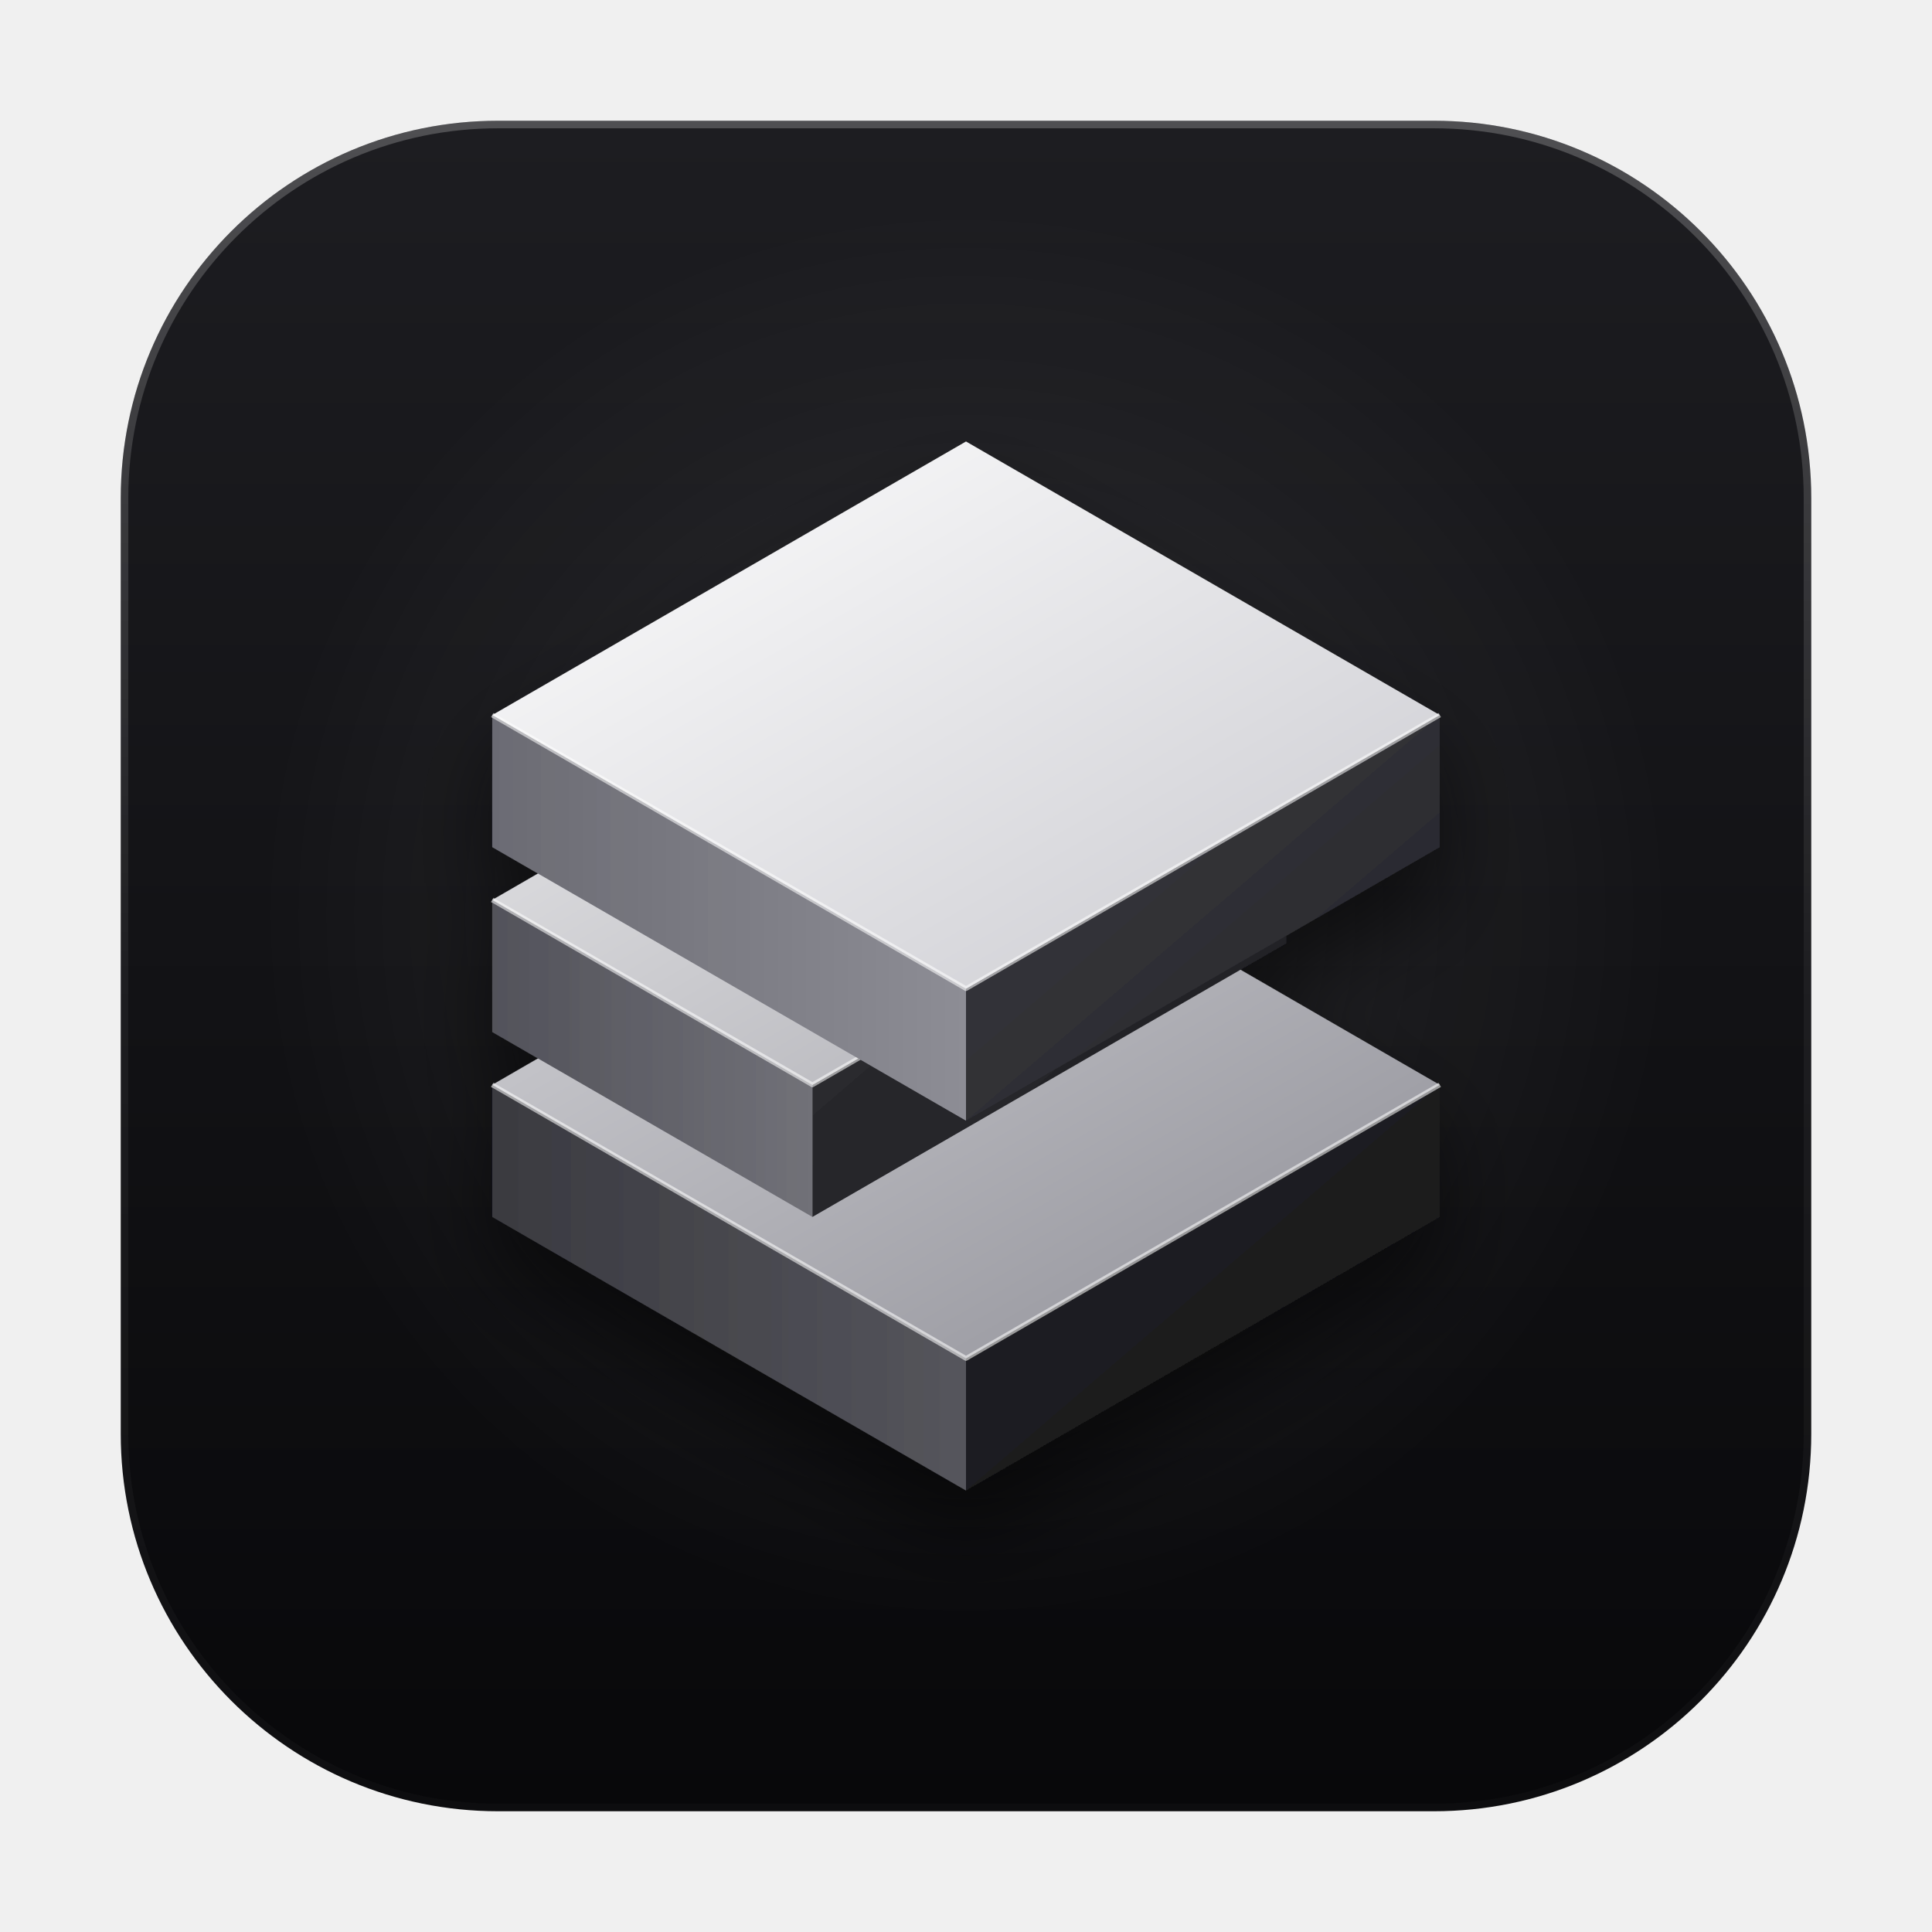
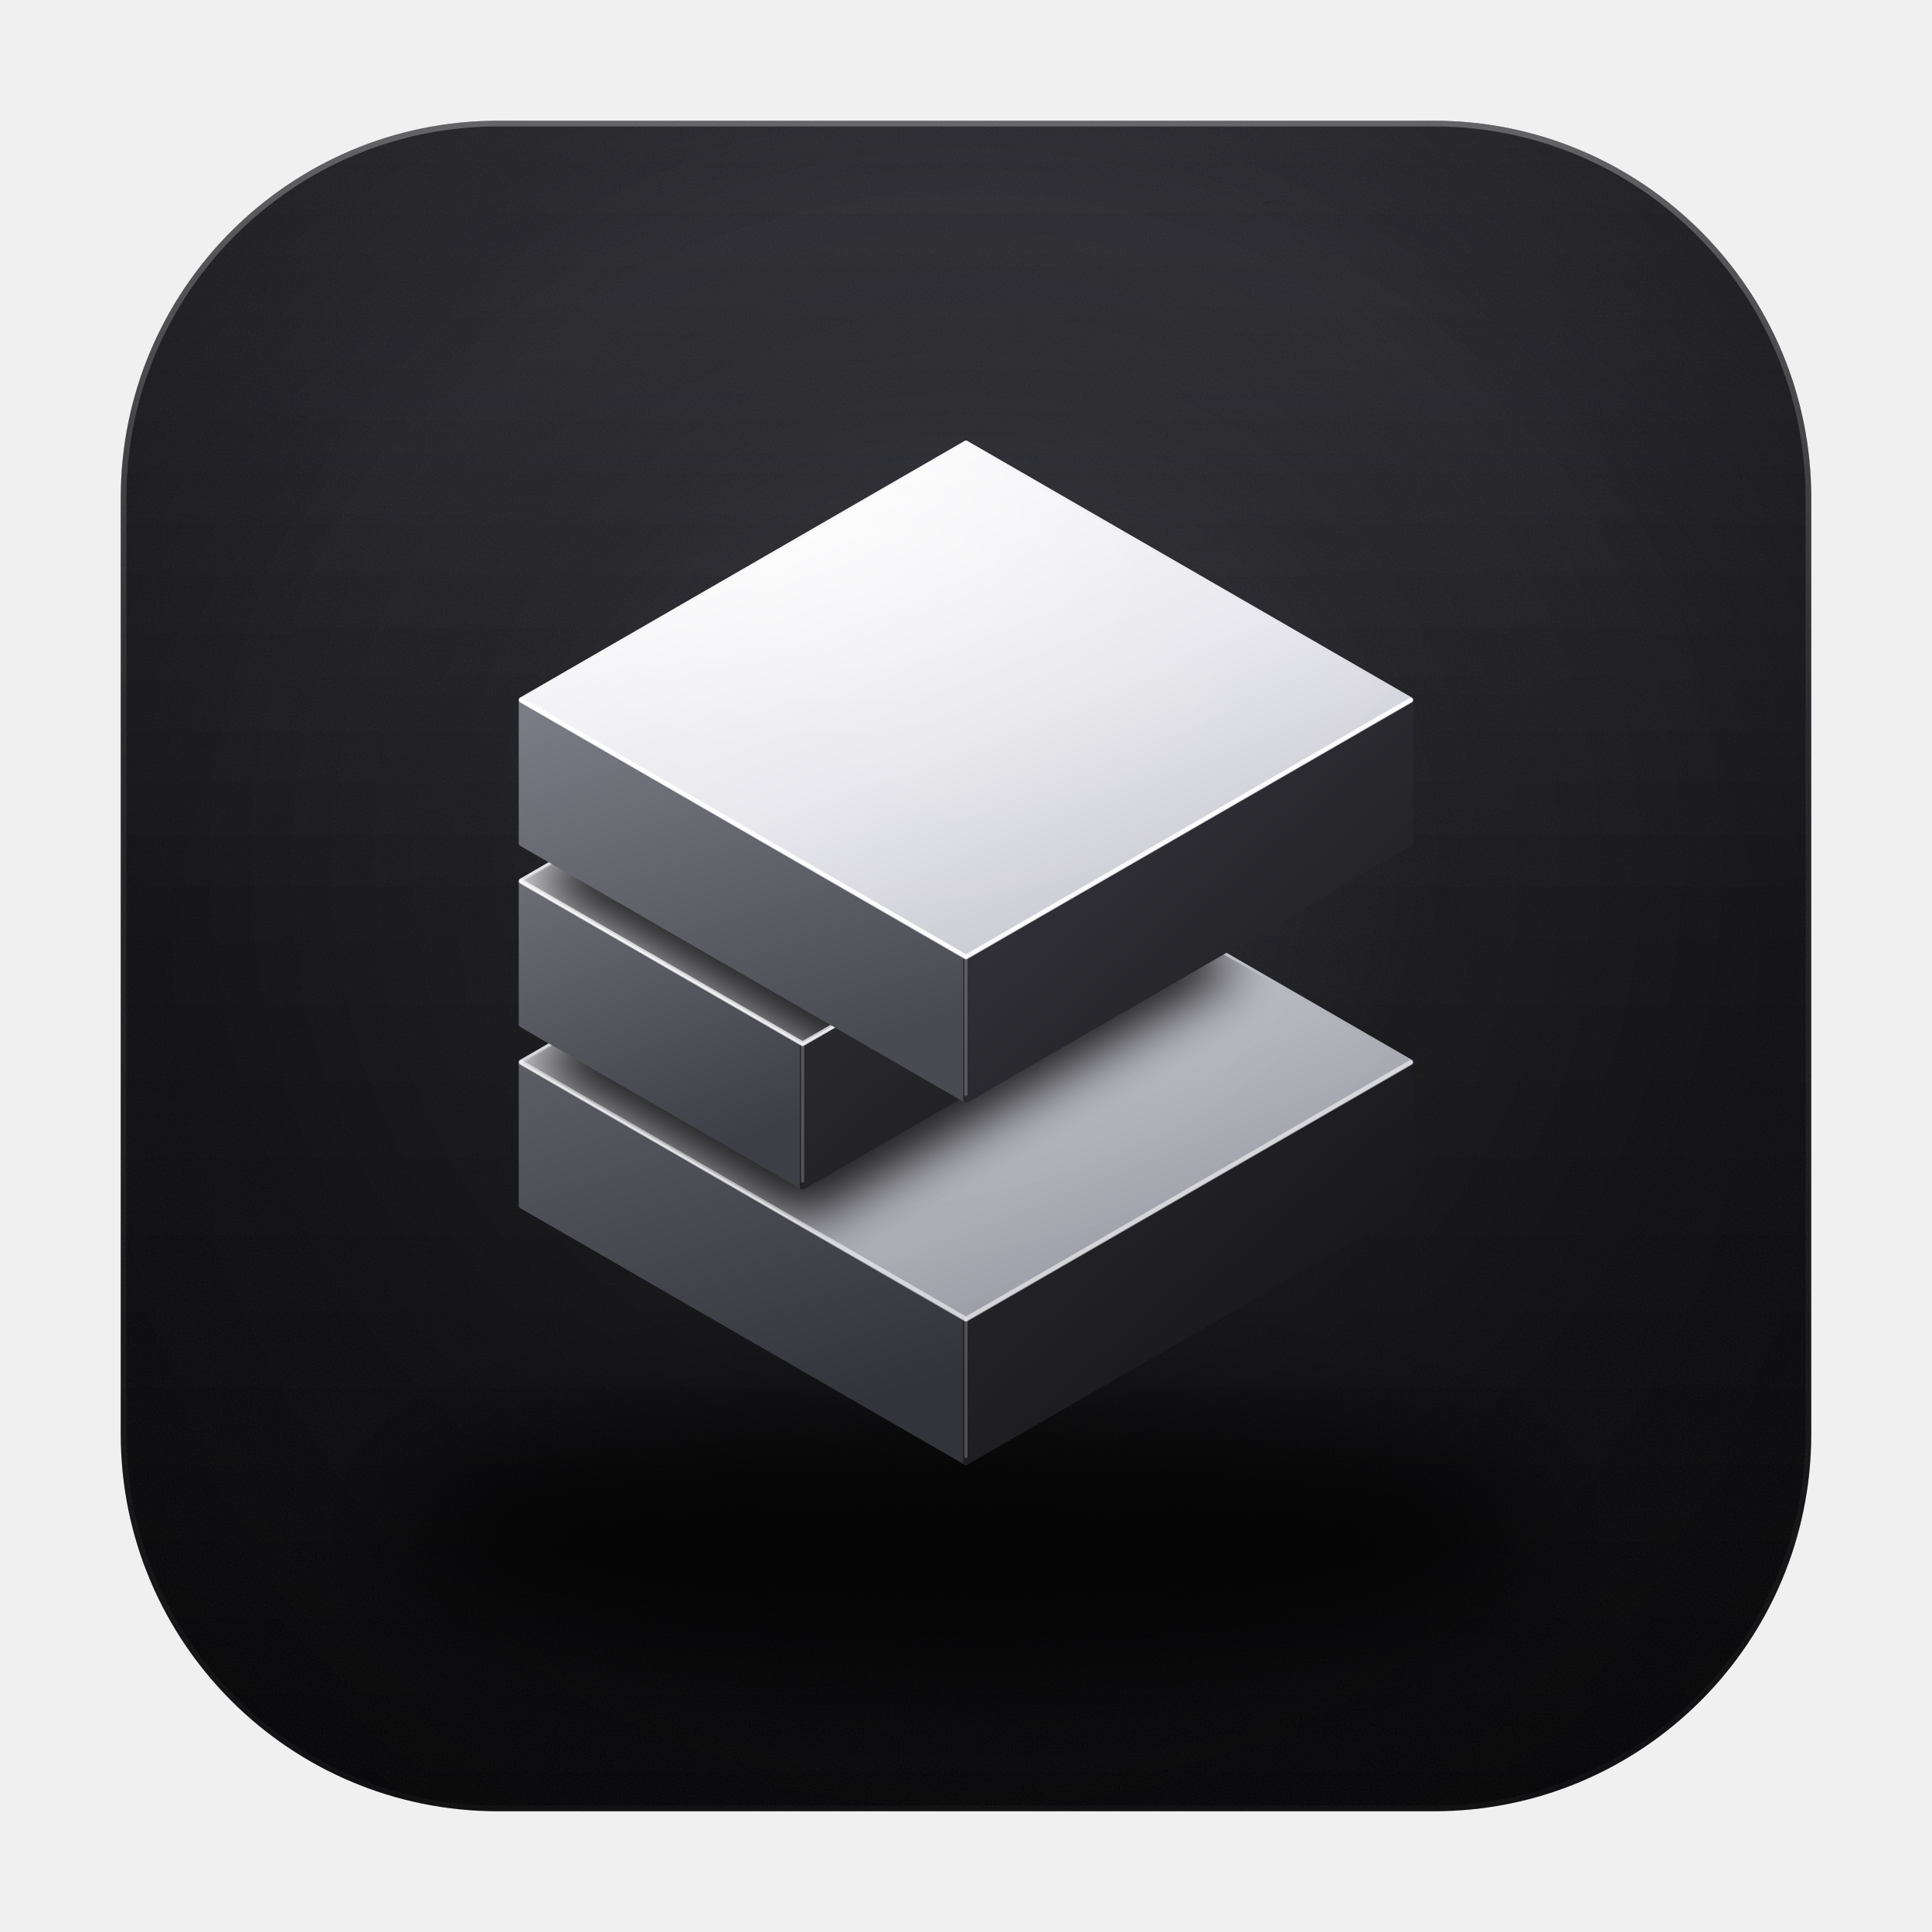
<svg xmlns="http://www.w3.org/2000/svg" width="1024" height="1024" viewBox="0 0 1024 1024">
  <defs>
    <linearGradient id="bg" x1="0" y1="0" x2="0" y2="1">
-       <stop offset="0" stop-color="#1d1d21" />
-       <stop offset="1" stop-color="#08080a" />
+       <stop offset="0" stop-color="#202026" />
+       <stop offset="0.5" stop-color="#121216" />
+       <stop offset="1" stop-color="#070709" />
    </linearGradient>
-     <radialGradient id="halo" cx="0.5" cy="0.47" r="0.42">
-       <stop offset="0" stop-color="#ffffff" stop-opacity="0.10" />
+     <radialGradient id="halo" cx="0.5" cy="0.44" r="0.46">
+       <stop offset="0" stop-color="#c9d2ff" stop-opacity="0.13" />
+       <stop offset="0.6" stop-color="#ffffff" stop-opacity="0.03" />
      <stop offset="1" stop-color="#ffffff" stop-opacity="0" />
    </radialGradient>
+     <radialGradient id="vig" cx="0.5" cy="0.5" r="0.75">
+       <stop offset="0.6" stop-color="#000" stop-opacity="0" />
+       <stop offset="1" stop-color="#000" stop-opacity="0.45" />
+     </radialGradient>
    <linearGradient id="rim" x1="0" y1="0" x2="0" y2="1">
-       <stop offset="0" stop-color="#ffffff" stop-opacity="0.22" />
-       <stop offset="0.5" stop-color="#ffffff" stop-opacity="0.05" />
-       <stop offset="1" stop-color="#ffffff" stop-opacity="0.02" />
+       <stop offset="0" stop-color="#ffffff" stop-opacity="0.28" />
+       <stop offset="0.35" stop-color="#ffffff" stop-opacity="0.07" />
+       <stop offset="1" stop-color="#ffffff" stop-opacity="0.03" />
    </linearGradient>
-     <filter id="shadow" x="-30%" y="-30%" width="160%" height="160%">
-       <feGaussianBlur in="SourceAlpha" stdDeviation="22" />
-       <feOffset dy="26" />
+     <linearGradient id="gloss" x1="0" y1="0" x2="0" y2="1">
+       <stop offset="0" stop-color="#ffffff" stop-opacity="0.06" />
+       <stop offset="1" stop-color="#ffffff" stop-opacity="0" />
+     </linearGradient>
+     <radialGradient id="sheen" cx="0.3" cy="0.15" r="0.9">
+       <stop offset="0" stop-color="#ffffff" stop-opacity="0.9" />
+       <stop offset="0.5" stop-color="#ffffff" stop-opacity="0.15" />
+       <stop offset="1" stop-color="#ffffff" stop-opacity="0" />
+     </radialGradient>
+     <filter id="ao" x="-20%" y="-20%" width="140%" height="140%">
+       <feGaussianBlur stdDeviation="14" />
+     </filter>
+     <filter id="drop" x="-40%" y="-40%" width="180%" height="180%">
+       <feGaussianBlur stdDeviation="30" />
+     </filter>
+     <filter id="grain" x="0" y="0" width="100%" height="100%">
+       <feTurbulence type="fractalNoise" baseFrequency="0.9" numOctaves="2" seed="7" stitchTiles="stitch" />
+       <feColorMatrix type="saturate" values="0" />
      <feComponentTransfer>
-         <feFuncA type="linear" slope="0.55" />
+         <feFuncA type="linear" slope="0.05" />
      </feComponentTransfer>
-       <feMerge>
-         <feMergeNode />
-         <feMergeNode in="SourceGraphic" />
-       </feMerge>
    </filter>
-     <linearGradient id="top0" x1="0" y1="0" x2="1" y2="1">
-       <stop offset="0" stop-color="#d4d4d8" />
-       <stop offset="1" stop-color="#8e8e96" />
+     <clipPath id="sq">
+       <rect x="64" y="64" width="896" height="896" rx="200" />
+     </clipPath>
+     <linearGradient id="t0" x1="0.15" y1="0" x2="0.85" y2="1">
+       <stop offset="0" stop-color="#e4e4ea" />
+       <stop offset="0.55" stop-color="#b9b9c2" />
+       <stop offset="1" stop-color="#8f8f99" />
    </linearGradient>
-     <linearGradient id="left0" x1="0" y1="0" x2="1" y2="0">
-       <stop offset="0" stop-color="#3a3a40" />
-       <stop offset="1" stop-color="#55555c" />
+     <linearGradient id="l0" x1="0" y1="0" x2="0.35" y2="1">
+       <stop offset="0" stop-color="#5d5d66" />
+       <stop offset="1" stop-color="#33333a" />
    </linearGradient>
-     <linearGradient id="right0" x1="0" y1="0" x2="1" y2="1">
-       <stop offset="0" stop-color="#232327" />
+     <linearGradient id="r0" x1="0" y1="0" x2="1" y2="1">
+       <stop offset="0" stop-color="#2a2a30" />
+       <stop offset="1" stop-color="#111114" />
+     </linearGradient>
+     <clipPath id="ct0">
+       <polygon points="512.00,427.00 747.56,563.00 512.00,699.00 276.44,563.00" />
+     </clipPath>
+     <linearGradient id="t1" x1="0.15" y1="0" x2="0.85" y2="1">
+       <stop offset="0" stop-color="#f2f2f4" />
+       <stop offset="0.55" stop-color="#d0d0d7" />
+       <stop offset="1" stop-color="#a6a6b0" />
+     </linearGradient>
+     <linearGradient id="l1" x1="0" y1="0" x2="0.35" y2="1">
+       <stop offset="0" stop-color="#6d6d76" />
+       <stop offset="1" stop-color="#3e3e46" />
+     </linearGradient>
+     <linearGradient id="r1" x1="0" y1="0" x2="1" y2="1">
+       <stop offset="0" stop-color="#323238" />
      <stop offset="1" stop-color="#151518" />
    </linearGradient>
-     <linearGradient id="top1" x1="0" y1="0" x2="1" y2="1">
-       <stop offset="0" stop-color="#eaeaec" />
-       <stop offset="1" stop-color="#acacb2" />
+     <clipPath id="ct1">
+       <polygon points="512.00,331.00 660.96,417.00 425.40,553.00 276.44,467.00" />
+     </clipPath>
+     <linearGradient id="t2" x1="0.15" y1="0" x2="0.85" y2="1">
+       <stop offset="0" stop-color="#ffffff" />
+       <stop offset="0.55" stop-color="#e6e6ec" />
+       <stop offset="1" stop-color="#bdbdc6" />
    </linearGradient>
-     <linearGradient id="left1" x1="0" y1="0" x2="1" y2="0">
-       <stop offset="0" stop-color="#52525a" />
-       <stop offset="1" stop-color="#717178" />
+     <linearGradient id="l2" x1="0" y1="0" x2="0.35" y2="1">
+       <stop offset="0" stop-color="#7d7d87" />
+       <stop offset="1" stop-color="#4a4a52" />
    </linearGradient>
-     <linearGradient id="right1" x1="0" y1="0" x2="1" y2="1">
-       <stop offset="0" stop-color="#303034" />
-       <stop offset="1" stop-color="#1c1c20" />
+     <linearGradient id="r2" x1="0" y1="0" x2="1" y2="1">
+       <stop offset="0" stop-color="#3a3a41" />
+       <stop offset="1" stop-color="#19191d" />
    </linearGradient>
-     <linearGradient id="top2" x1="0" y1="0" x2="1" y2="1">
-       <stop offset="0" stop-color="#ffffff" />
-       <stop offset="1" stop-color="#c9c9cf" />
-     </linearGradient>
-     <linearGradient id="left2" x1="0" y1="0" x2="1" y2="0">
-       <stop offset="0" stop-color="#6b6b73" />
-       <stop offset="1" stop-color="#8d8d95" />
-     </linearGradient>
-     <linearGradient id="right2" x1="0" y1="0" x2="1" y2="1">
-       <stop offset="0" stop-color="#3c3c42" />
-       <stop offset="1" stop-color="#232327" />
-     </linearGradient>
+     <clipPath id="ct2">
+       <polygon points="512.00,235.00 747.56,371.00 512.00,507.00 276.44,371.00" />
+     </clipPath>
  </defs>
-   <rect x="64" y="64" width="896" height="896" rx="200" fill="url(#bg)" />
-   <rect x="64" y="64" width="896" height="896" rx="200" fill="url(#halo)" />
-   <rect x="66" y="66" width="892" height="892" rx="198" fill="none" stroke="url(#rim)" stroke-width="4" />
-   <g filter="url(#shadow)">
-     <polygon points="260.9,645.0 512.0,790.0 512.0,720.0 260.9,575.0" fill="url(#left0)" />
-     <polygon points="763.1,645.0 512.0,790.0 512.0,720.0 763.1,575.0" fill="url(#right0)" />
-     <polygon points="512.0,430.0 763.1,575.0 512.0,720.0 260.9,575.0" fill="url(#top0)" />
-     <polyline points="260.9,575.0 512.0,720.0 763.1,575.0" fill="none" stroke="#ffffff" stroke-opacity="0.55" stroke-width="2.5" stroke-linejoin="round" />
-     <polygon points="260.9,547.0 430.6,645.0 430.6,575.0 260.9,477.0" fill="url(#left1)" />
-     <polygon points="681.7,500.0 430.6,645.0 430.6,575.0 681.7,430.0" fill="url(#right1)" />
-     <polygon points="512.0,332.0 681.7,430.0 430.6,575.0 260.9,477.0" fill="url(#top1)" />
-     <polyline points="260.9,477.0 430.6,575.0 681.7,430.0" fill="none" stroke="#ffffff" stroke-opacity="0.55" stroke-width="2.5" stroke-linejoin="round" />
-     <polygon points="260.9,449.0 512.0,594.0 512.0,524.0 260.9,379.0" fill="url(#left2)" />
-     <polygon points="763.1,449.0 512.0,594.0 512.0,524.0 763.1,379.0" fill="url(#right2)" />
-     <polygon points="512.0,234.0 763.1,379.0 512.0,524.0 260.9,379.0" fill="url(#top2)" />
-     <polyline points="260.9,379.0 512.0,524.0 763.1,379.0" fill="none" stroke="#ffffff" stroke-opacity="0.55" stroke-width="2.5" stroke-linejoin="round" />
+   <g clip-path="url(#sq)">
+     <rect x="64" y="64" width="896" height="896" fill="url(#bg)" />
+     <rect x="64" y="64" width="896" height="896" fill="url(#halo)" />
+     <rect x="64" y="64" width="896" height="420" fill="url(#gloss)" />
+     <rect x="64" y="64" width="896" height="896" fill="url(#vig)" />
+     <rect x="64" y="64" width="896" height="896" filter="url(#grain)" />
+     <ellipse cx="512" cy="815" rx="300" ry="70" fill="#000" opacity="0.75" filter="url(#drop)" />
  </g>
+   <rect x="65.5" y="65.5" width="893" height="893" rx="198.5" fill="none" stroke="url(#rim)" stroke-width="3" />
+   <polygon points="276.44,639.00 512.00,775.00 512.00,699.00 276.44,563.00" fill="url(#l0)" stroke="url(#l0)" stroke-linejoin="round" stroke-width="3" />
+   <polygon points="747.56,639.00 512.00,775.00 512.00,699.00 747.56,563.00" fill="url(#r0)" stroke="url(#r0)" stroke-linejoin="round" stroke-width="3" />
+   <polygon points="512.00,427.00 747.56,563.00 512.00,699.00 276.44,563.00" fill="url(#t0)" stroke="url(#t0)" stroke-linejoin="round" stroke-width="3" />
+   <polygon points="512.00,427.00 747.56,563.00 512.00,699.00 276.44,563.00" fill="url(#sheen)" opacity="0.35" />
+   <g clip-path="url(#ct0)">
+     <polygon points="512.00,427.00 660.96,513.00 425.40,649.00 276.44,563.00" fill="#000" opacity="0.85" filter="url(#ao)" />
+   </g>
+   <polyline points="276.44,563.00 512.00,699.00 747.56,563.00" fill="none" stroke="#fff" stroke-opacity="0.55" stroke-width="2.2" stroke-linejoin="round" stroke-linecap="round" />
+   <polyline points="512.00,772.00 512.00,699.00" fill="none" stroke="#fff" stroke-opacity="0.22" stroke-width="1.6" stroke-linecap="round" />
+   <polyline points="512.00,427.00 276.44,563.00" fill="none" stroke="#fff" stroke-opacity="0.18" stroke-width="1.4" stroke-linecap="round" />
+   <polygon points="276.44,543.00 425.40,629.00 425.40,553.00 276.44,467.00" fill="url(#l1)" stroke="url(#l1)" stroke-linejoin="round" stroke-width="3" />
+   <polygon points="660.96,493.00 425.40,629.00 425.40,553.00 660.96,417.00" fill="url(#r1)" stroke="url(#r1)" stroke-linejoin="round" stroke-width="3" />
+   <polygon points="512.00,331.00 660.96,417.00 425.40,553.00 276.44,467.00" fill="url(#t1)" stroke="url(#t1)" stroke-linejoin="round" stroke-width="3" />
+   <polygon points="512.00,331.00 660.96,417.00 425.40,553.00 276.44,467.00" fill="url(#sheen)" opacity="0.55" />
+   <g clip-path="url(#ct1)">
+     <polygon points="512.00,331.00 747.56,467.00 512.00,603.00 276.44,467.00" fill="#000" opacity="0.85" filter="url(#ao)" />
+   </g>
+   <polyline points="276.44,467.00 425.40,553.00 660.96,417.00" fill="none" stroke="#fff" stroke-opacity="0.73" stroke-width="2.2" stroke-linejoin="round" stroke-linecap="round" />
+   <polyline points="425.40,626.00 425.40,553.00" fill="none" stroke="#fff" stroke-opacity="0.22" stroke-width="1.6" stroke-linecap="round" />
+   <polyline points="512.00,331.00 276.44,467.00" fill="none" stroke="#fff" stroke-opacity="0.18" stroke-width="1.4" stroke-linecap="round" />
+   <polygon points="276.44,447.00 512.00,583.00 512.00,507.00 276.44,371.00" fill="url(#l2)" stroke="url(#l2)" stroke-linejoin="round" stroke-width="3" />
+   <polygon points="747.56,447.00 512.00,583.00 512.00,507.00 747.56,371.00" fill="url(#r2)" stroke="url(#r2)" stroke-linejoin="round" stroke-width="3" />
+   <polygon points="512.00,235.00 747.56,371.00 512.00,507.00 276.44,371.00" fill="url(#t2)" stroke="url(#t2)" stroke-linejoin="round" stroke-width="3" />
+   <polygon points="512.00,235.00 747.56,371.00 512.00,507.00 276.44,371.00" fill="url(#sheen)" opacity="0.75" />
+   <polyline points="276.44,371.00 512.00,507.00 747.56,371.00" fill="none" stroke="#fff" stroke-opacity="0.90" stroke-width="2.2" stroke-linejoin="round" stroke-linecap="round" />
+   <polyline points="512.00,580.00 512.00,507.00" fill="none" stroke="#fff" stroke-opacity="0.22" stroke-width="1.6" stroke-linecap="round" />
+   <polyline points="512.00,235.00 276.44,371.00" fill="none" stroke="#fff" stroke-opacity="0.18" stroke-width="1.4" stroke-linecap="round" />
</svg>
